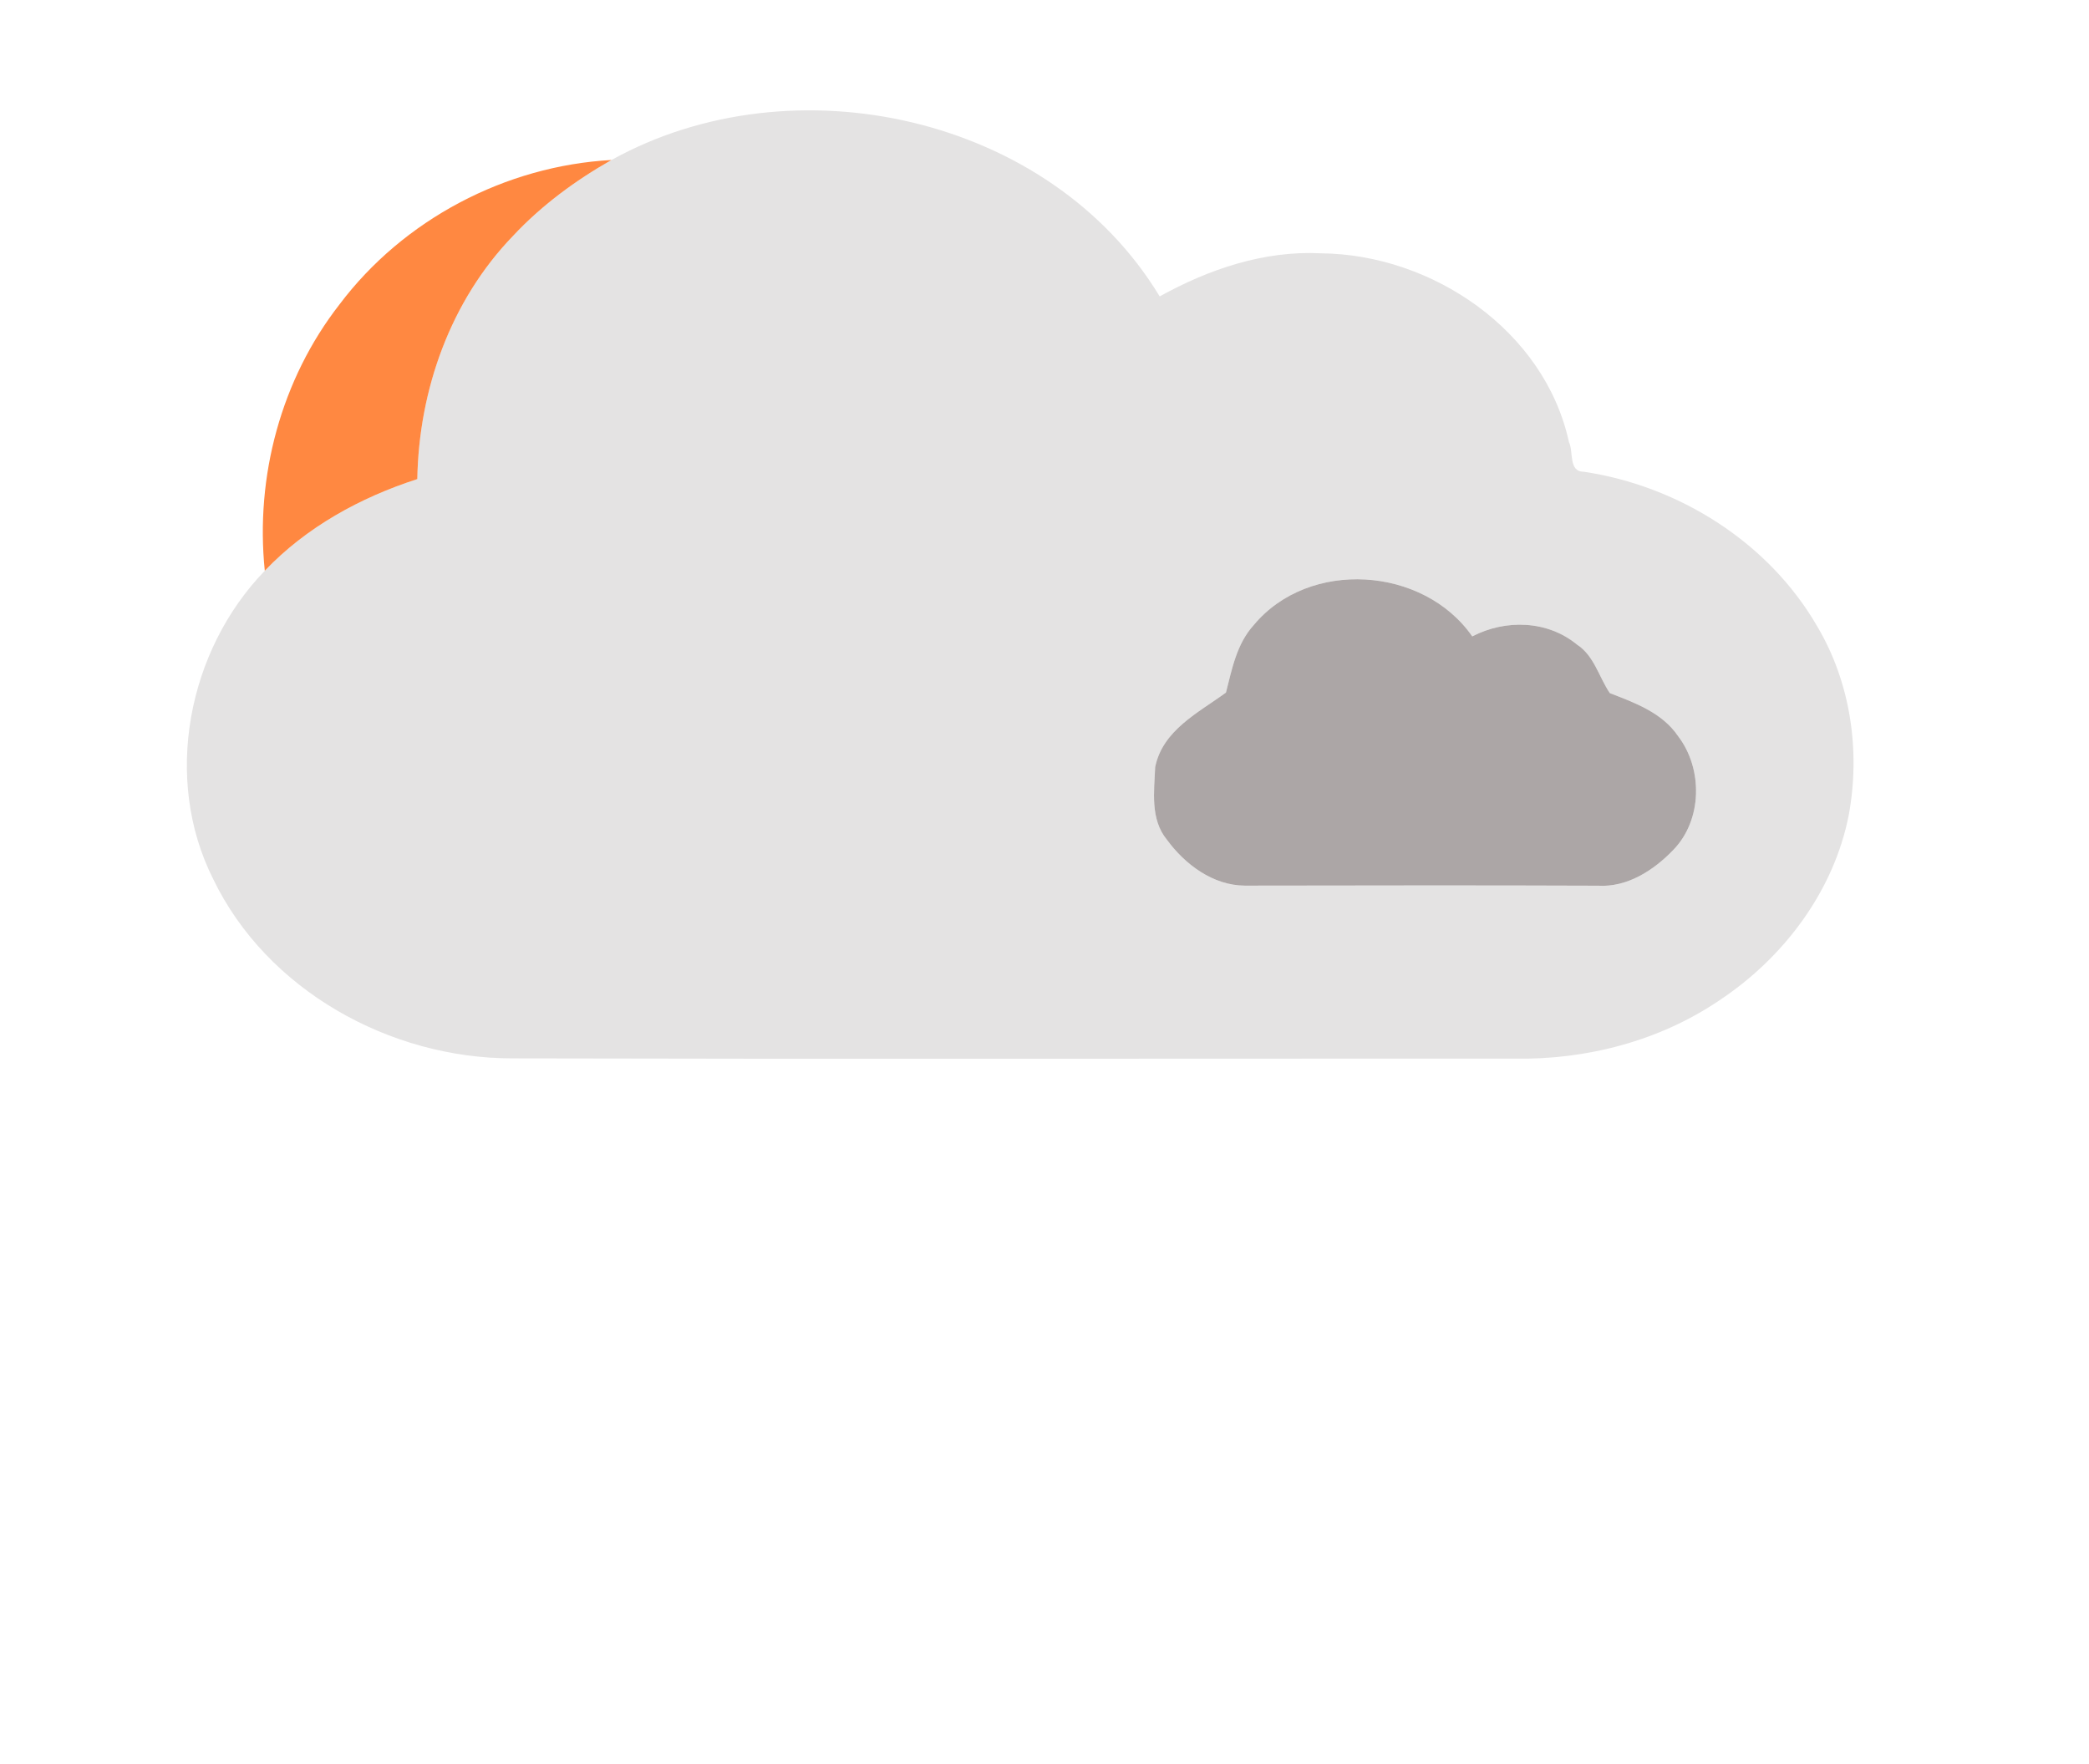
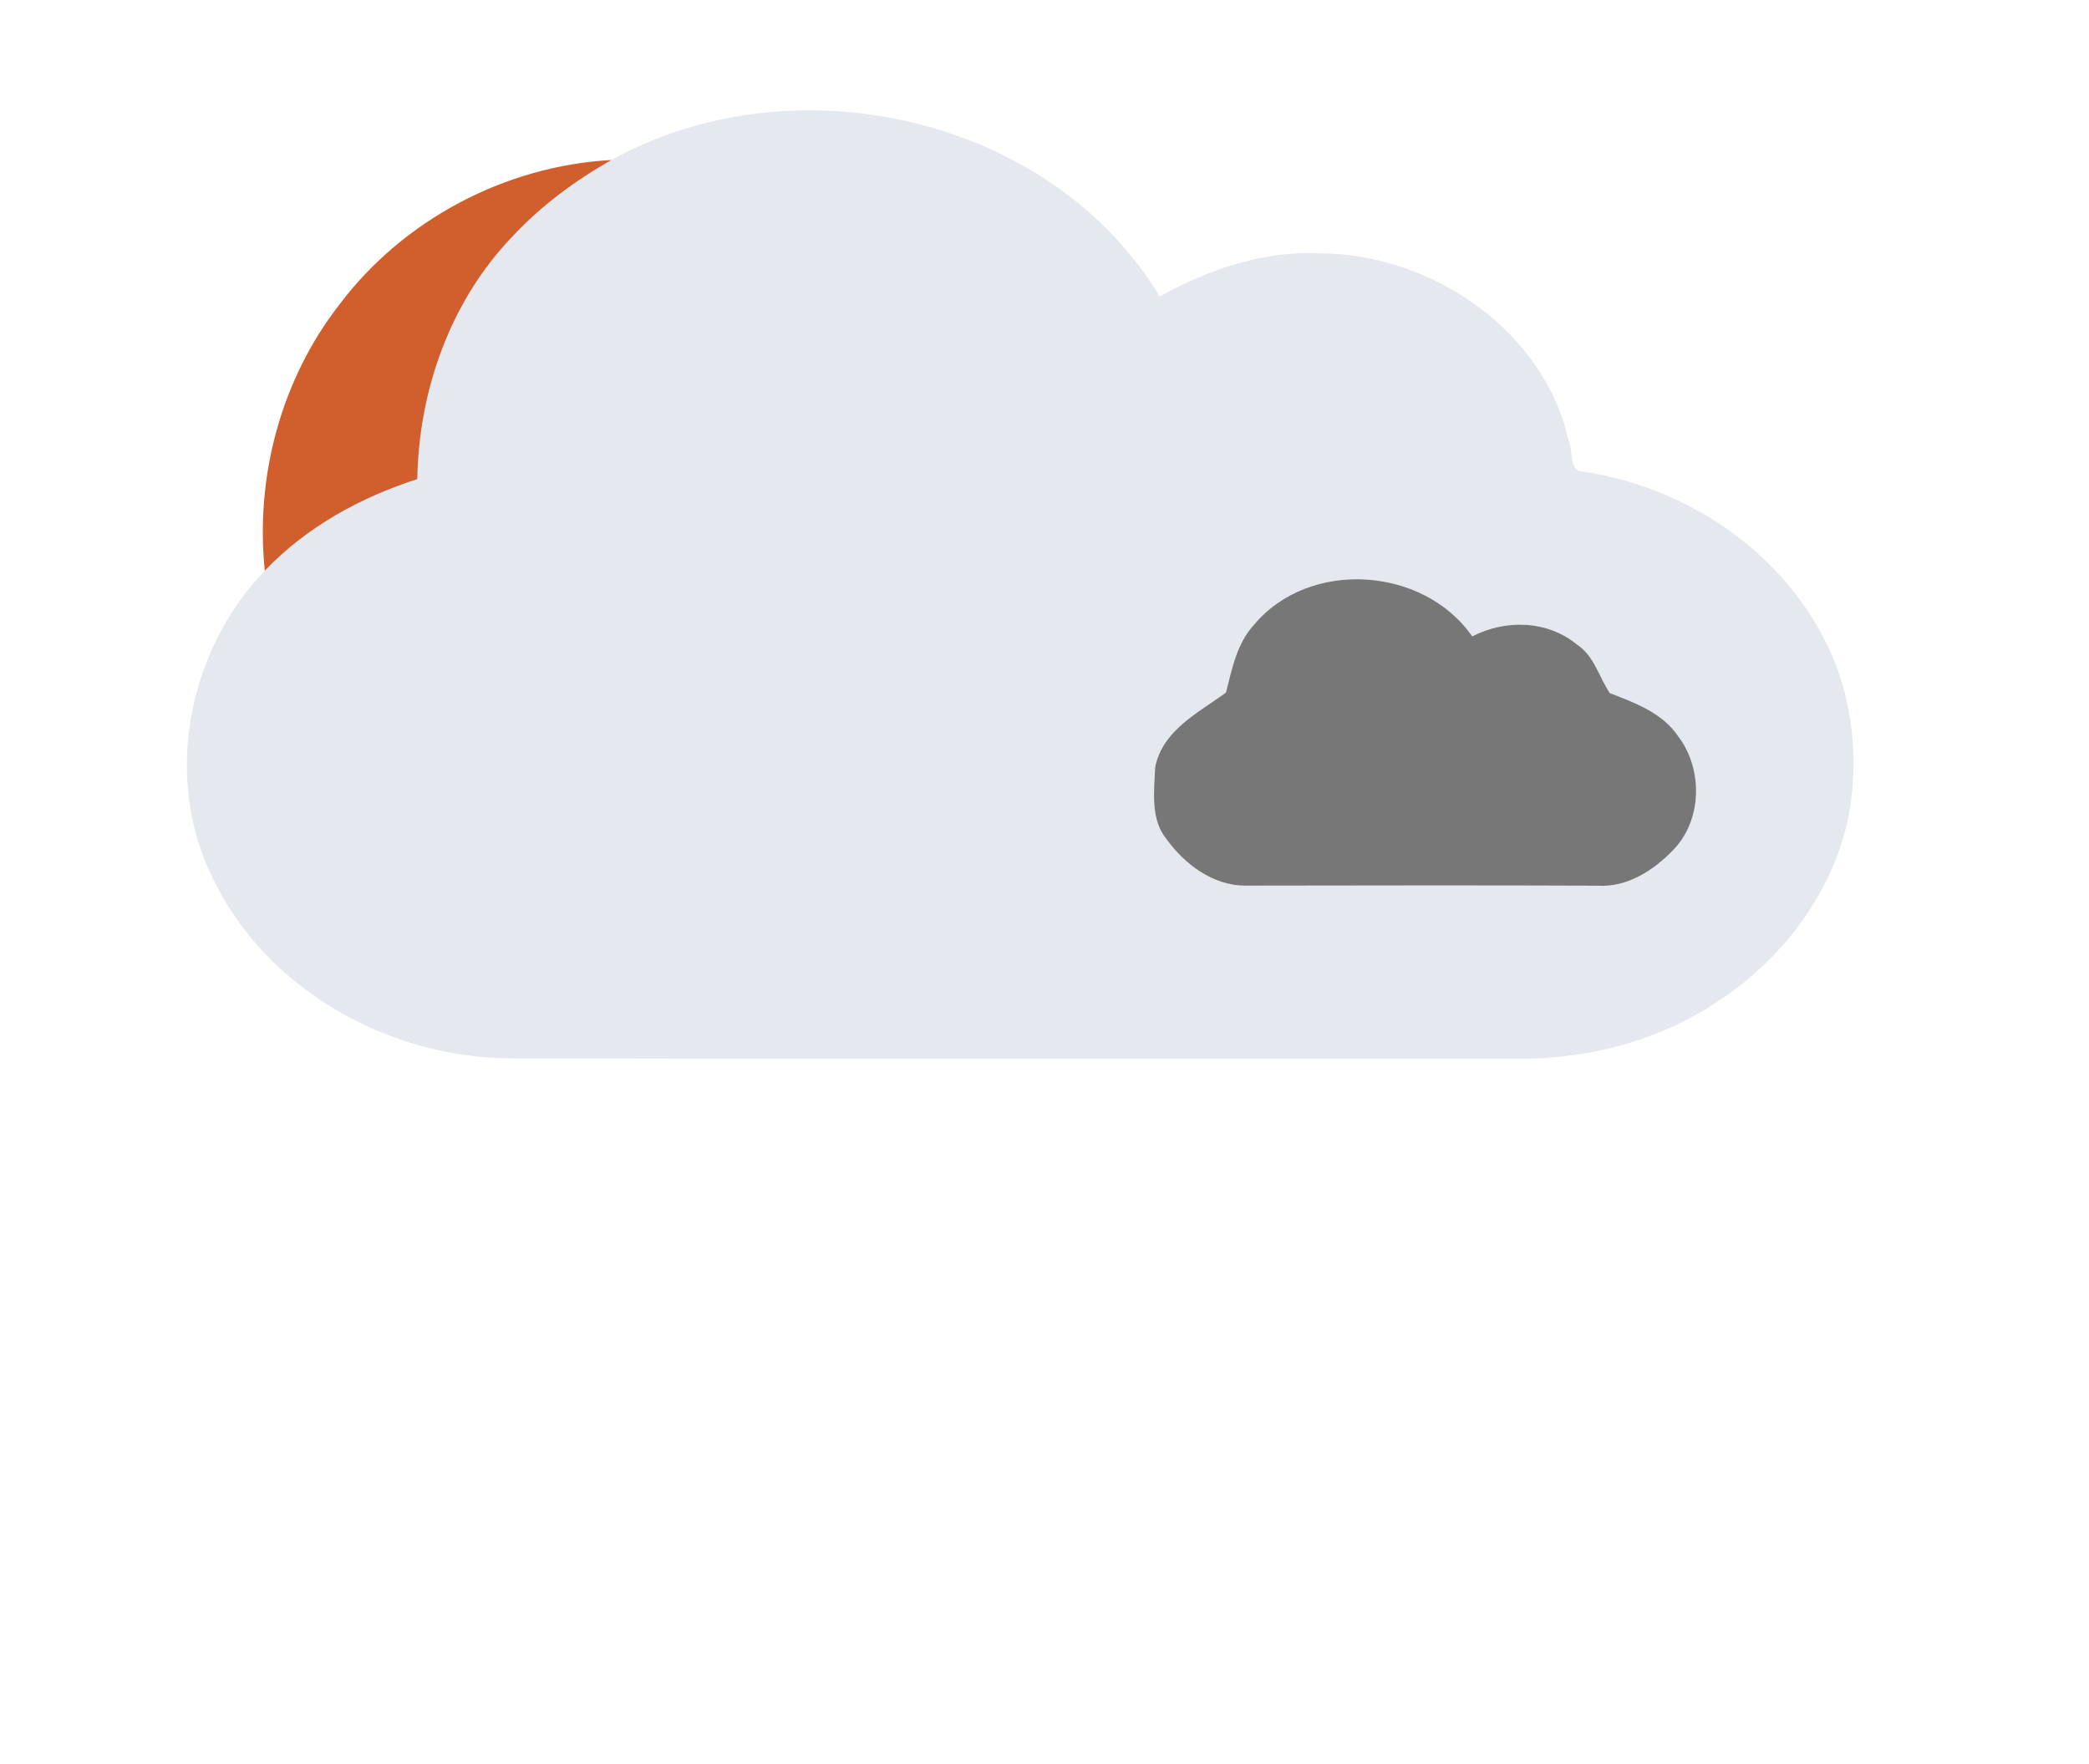
<svg xmlns="http://www.w3.org/2000/svg" width="302pt" height="255pt" viewBox="0 0 302 255" version="1.1">
  <g id="#e4e3e3ff">
-     <path fill="#e4e3e3" opacity="1.00" d=" M 88.40 23.13 C 114.67 8.54 151.86 16.72 167.65 42.85 C 174.77 38.91 182.74 36.20 190.98 36.62 C 207.04 36.77 223.30 47.77 226.82 63.91 C 227.50 65.25 226.72 68.19 228.93 68.19 C 242.70 70.24 255.68 78.39 262.70 90.53 C 267.55 98.68 268.98 108.60 267.26 117.87 C 265.09 128.88 257.83 138.48 248.57 144.61 C 239.91 150.48 229.37 153.22 218.95 153.04 C 170.64 153.02 122.32 153.12 74.01 153.00 C 56.39 153.00 38.57 143.17 30.81 127.06 C 23.52 112.56 27.12 94.05 38.28 82.51 C 44.27 76.21 52.10 71.91 60.33 69.26 C 60.55 56.36 65.14 43.45 74.17 34.10 C 78.28 29.70 83.18 26.09 88.40 23.13 M 181.26 90.35 C 178.77 93.08 178.11 96.71 177.23 100.12 C 173.27 103.02 168.08 105.54 167.00 110.89 C 166.85 114.40 166.27 118.43 168.68 121.37 C 171.30 124.96 175.36 128.01 179.96 128.03 C 196.98 128.01 214.01 127.97 231.03 128.04 C 235.25 128.30 239.09 125.80 241.90 122.87 C 246.12 118.54 246.21 111.13 242.59 106.41 C 240.31 103.04 236.36 101.60 232.73 100.20 C 231.14 97.86 230.48 94.81 227.98 93.18 C 223.71 89.67 217.65 89.50 212.84 92.00 C 205.77 81.84 189.22 80.78 181.26 90.35 Z" />
+     <path fill="#e6e8ef" opacity="1.00" d=" M 88.40 23.13 C 114.67 8.54 151.86 16.72 167.65 42.85 C 174.77 38.91 182.74 36.20 190.98 36.62 C 207.04 36.77 223.30 47.77 226.82 63.91 C 227.50 65.25 226.72 68.19 228.93 68.19 C 242.70 70.24 255.68 78.39 262.70 90.53 C 267.55 98.68 268.98 108.60 267.26 117.87 C 265.09 128.88 257.83 138.48 248.57 144.61 C 239.91 150.48 229.37 153.22 218.95 153.04 C 170.64 153.02 122.32 153.12 74.01 153.00 C 56.39 153.00 38.57 143.17 30.81 127.06 C 23.52 112.56 27.12 94.05 38.28 82.51 C 44.27 76.21 52.10 71.91 60.33 69.26 C 60.55 56.36 65.14 43.45 74.17 34.10 C 78.28 29.70 83.18 26.09 88.40 23.13 M 181.26 90.35 C 178.77 93.08 178.11 96.71 177.23 100.12 C 173.27 103.02 168.08 105.54 167.00 110.89 C 166.85 114.40 166.27 118.43 168.68 121.37 C 171.30 124.96 175.36 128.01 179.96 128.03 C 196.98 128.01 214.01 127.97 231.03 128.04 C 235.25 128.30 239.09 125.80 241.90 122.87 C 246.12 118.54 246.21 111.13 242.59 106.41 C 240.31 103.04 236.36 101.60 232.73 100.20 C 231.14 97.86 230.48 94.81 227.98 93.18 C 223.71 89.67 217.65 89.50 212.84 92.00 C 205.77 81.84 189.22 80.78 181.26 90.35 Z" />
  </g>
  <g id="#ff8841ff">
-     <path fill="#ff8841" opacity="1.00" d=" M 49.08 44.01 C 58.31 31.74 73.08 23.97 88.40 23.13 C 83.18 26.09 78.28 29.70 74.17 34.10 C 65.14 43.45 60.55 56.36 60.33 69.26 C 52.10 71.91 44.27 76.21 38.28 82.51 C 36.88 68.90 40.64 54.83 49.08 44.01 Z" />
+     <path fill="#d05f2d" opacity="1.00" d=" M 49.08 44.01 C 58.31 31.74 73.08 23.97 88.40 23.13 C 83.18 26.09 78.28 29.70 74.17 34.10 C 65.14 43.45 60.55 56.36 60.33 69.26 C 52.10 71.91 44.27 76.21 38.28 82.51 C 36.88 68.90 40.64 54.83 49.08 44.01 Z" />
  </g>
  <g id="#aca6a6ff">
-     <path fill="#aca6a6" opacity="1.00" d=" M 181.26 90.35 C 189.22 80.78 205.77 81.84 212.84 92.00 C 217.65 89.50 223.71 89.67 227.98 93.18 C 230.48 94.81 231.14 97.86 232.73 100.20 C 236.36 101.60 240.31 103.04 242.59 106.41 C 246.21 111.13 246.12 118.54 241.90 122.87 C 239.09 125.80 235.25 128.30 231.03 128.04 C 214.01 127.97 196.98 128.01 179.96 128.03 C 175.36 128.01 171.30 124.96 168.68 121.37 C 166.27 118.43 166.85 114.40 167.00 110.89 C 168.08 105.54 173.27 103.02 177.23 100.12 C 178.11 96.71 178.77 93.08 181.26 90.35 Z" />
+     <path fill="#777" opacity="1.00" d=" M 181.26 90.35 C 189.22 80.78 205.77 81.84 212.84 92.00 C 217.65 89.50 223.71 89.67 227.98 93.18 C 230.48 94.81 231.14 97.86 232.73 100.20 C 236.36 101.60 240.31 103.04 242.59 106.41 C 246.21 111.13 246.12 118.54 241.90 122.87 C 239.09 125.80 235.25 128.30 231.03 128.04 C 214.01 127.97 196.98 128.01 179.96 128.03 C 175.36 128.01 171.30 124.96 168.68 121.37 C 166.27 118.43 166.85 114.40 167.00 110.89 C 168.08 105.54 173.27 103.02 177.23 100.12 C 178.11 96.71 178.77 93.08 181.26 90.35 Z" />
  </g>
</svg>
